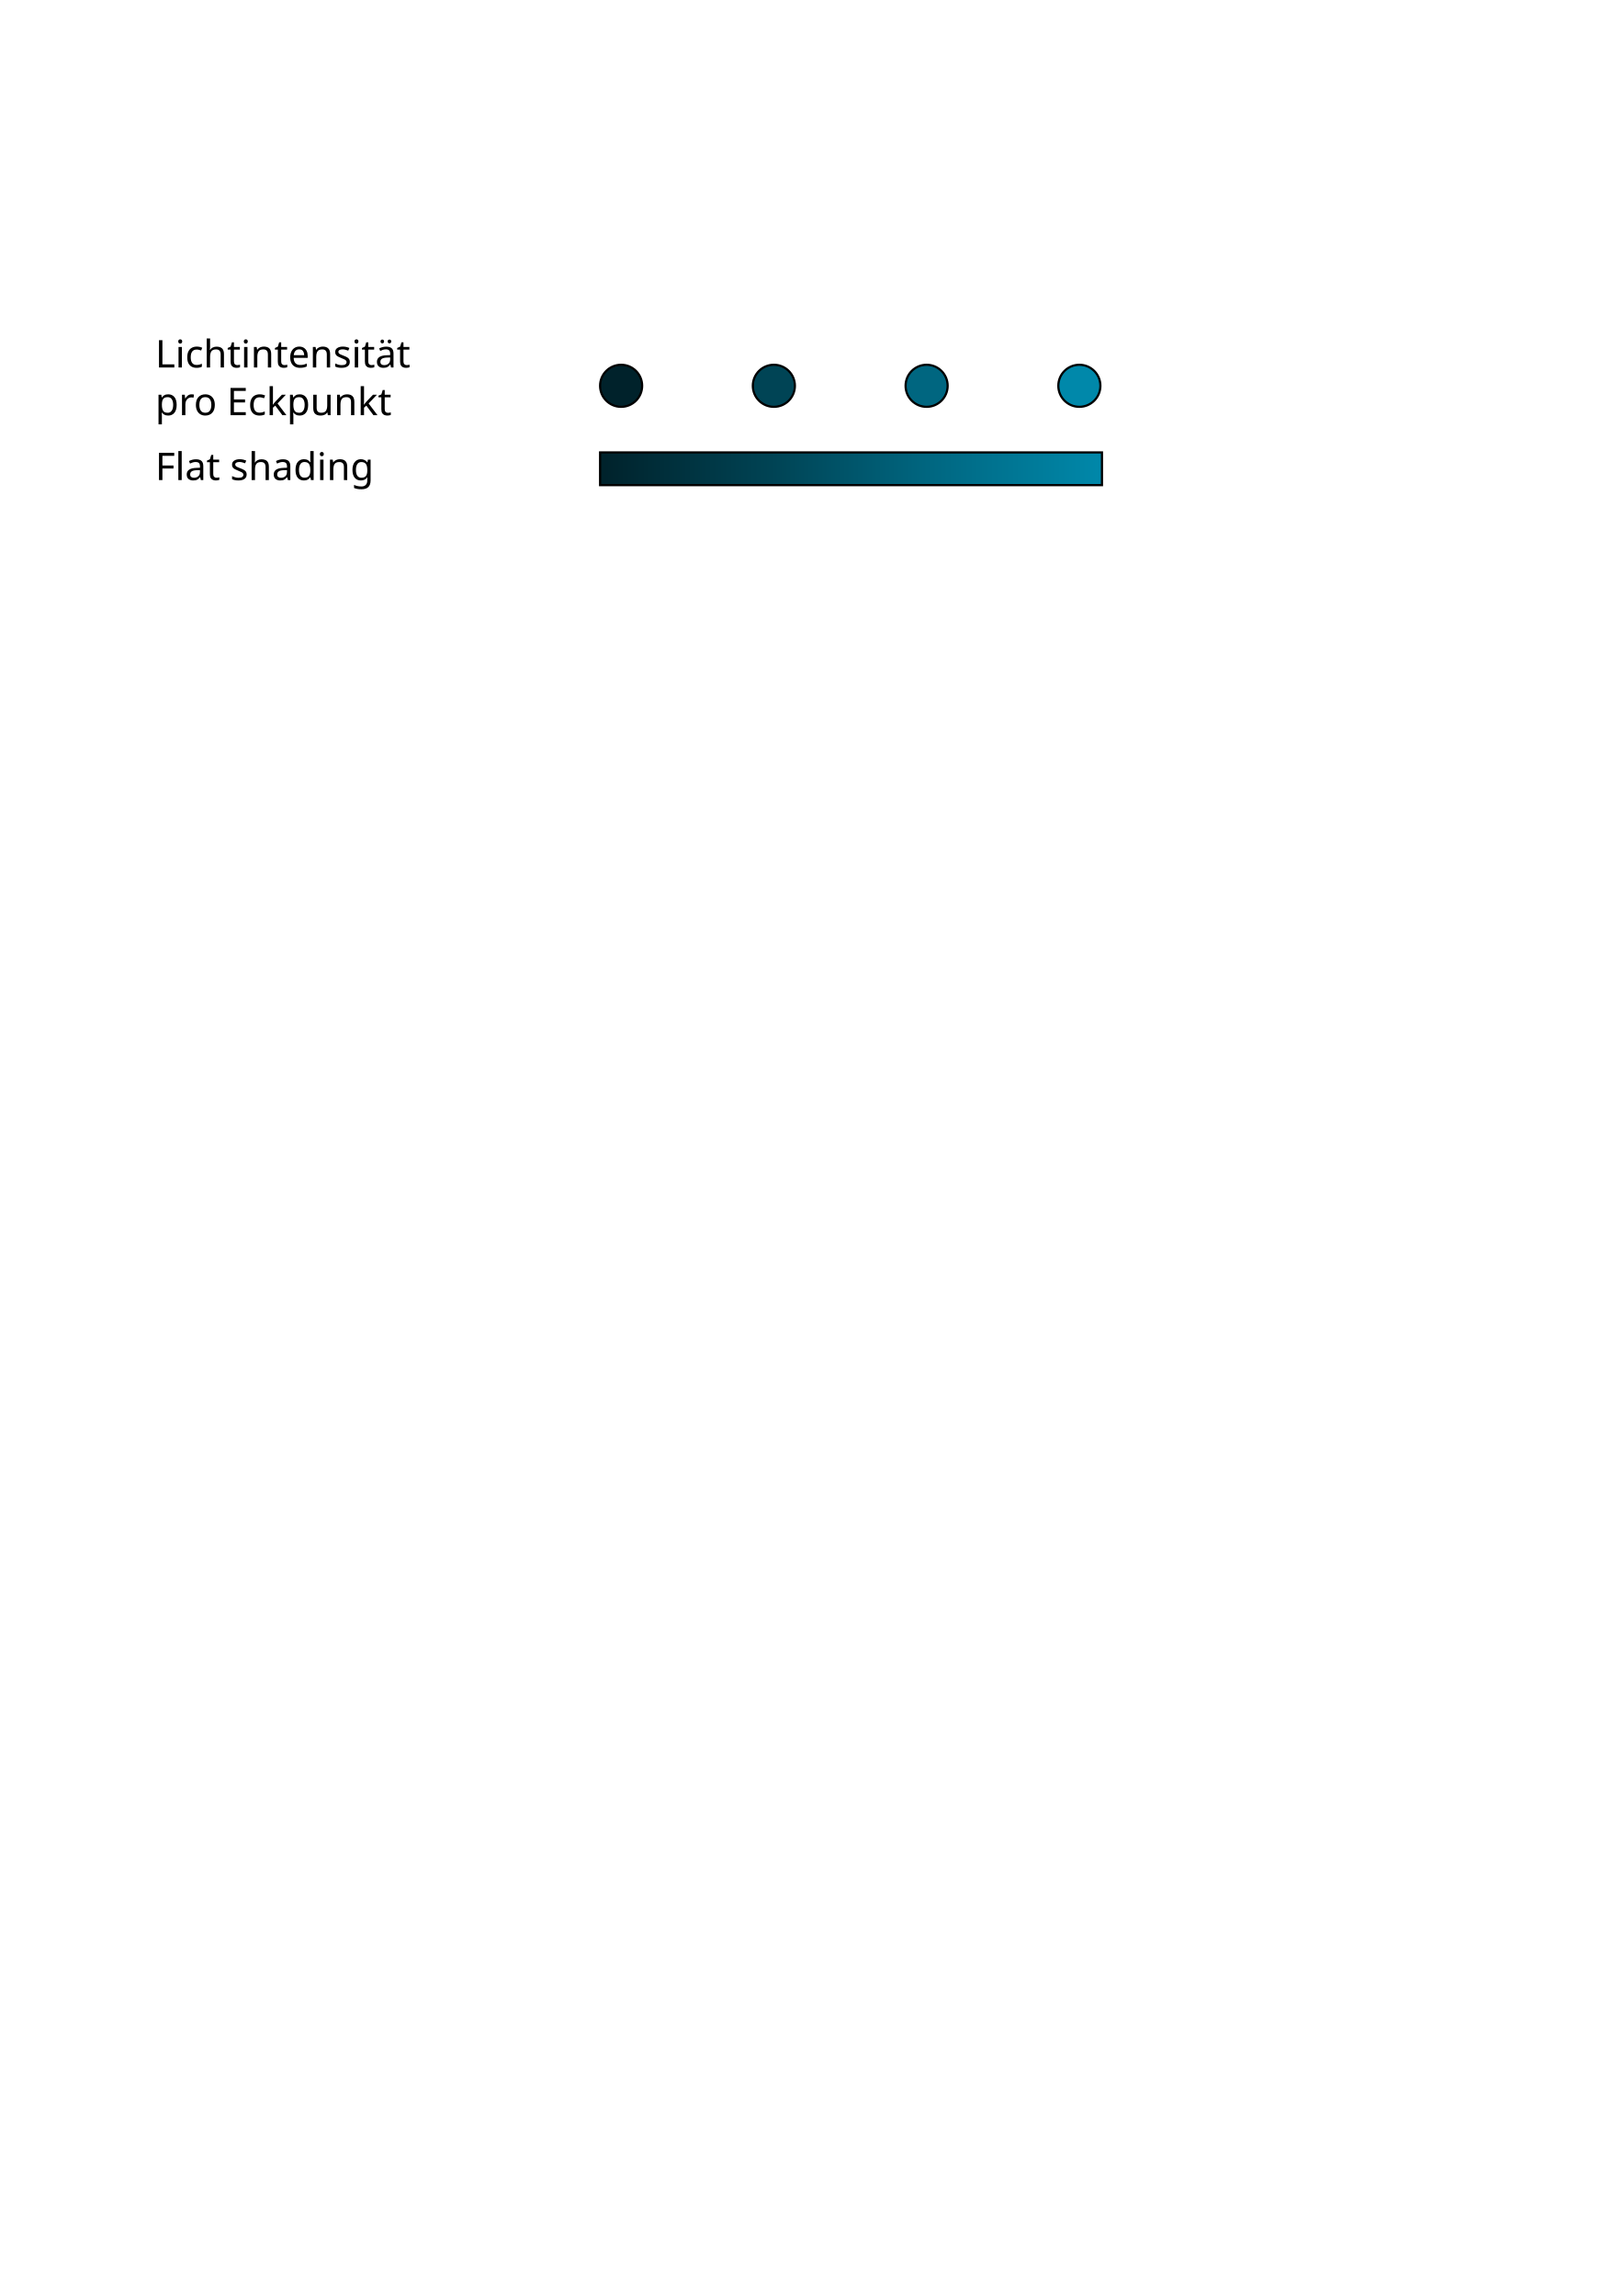
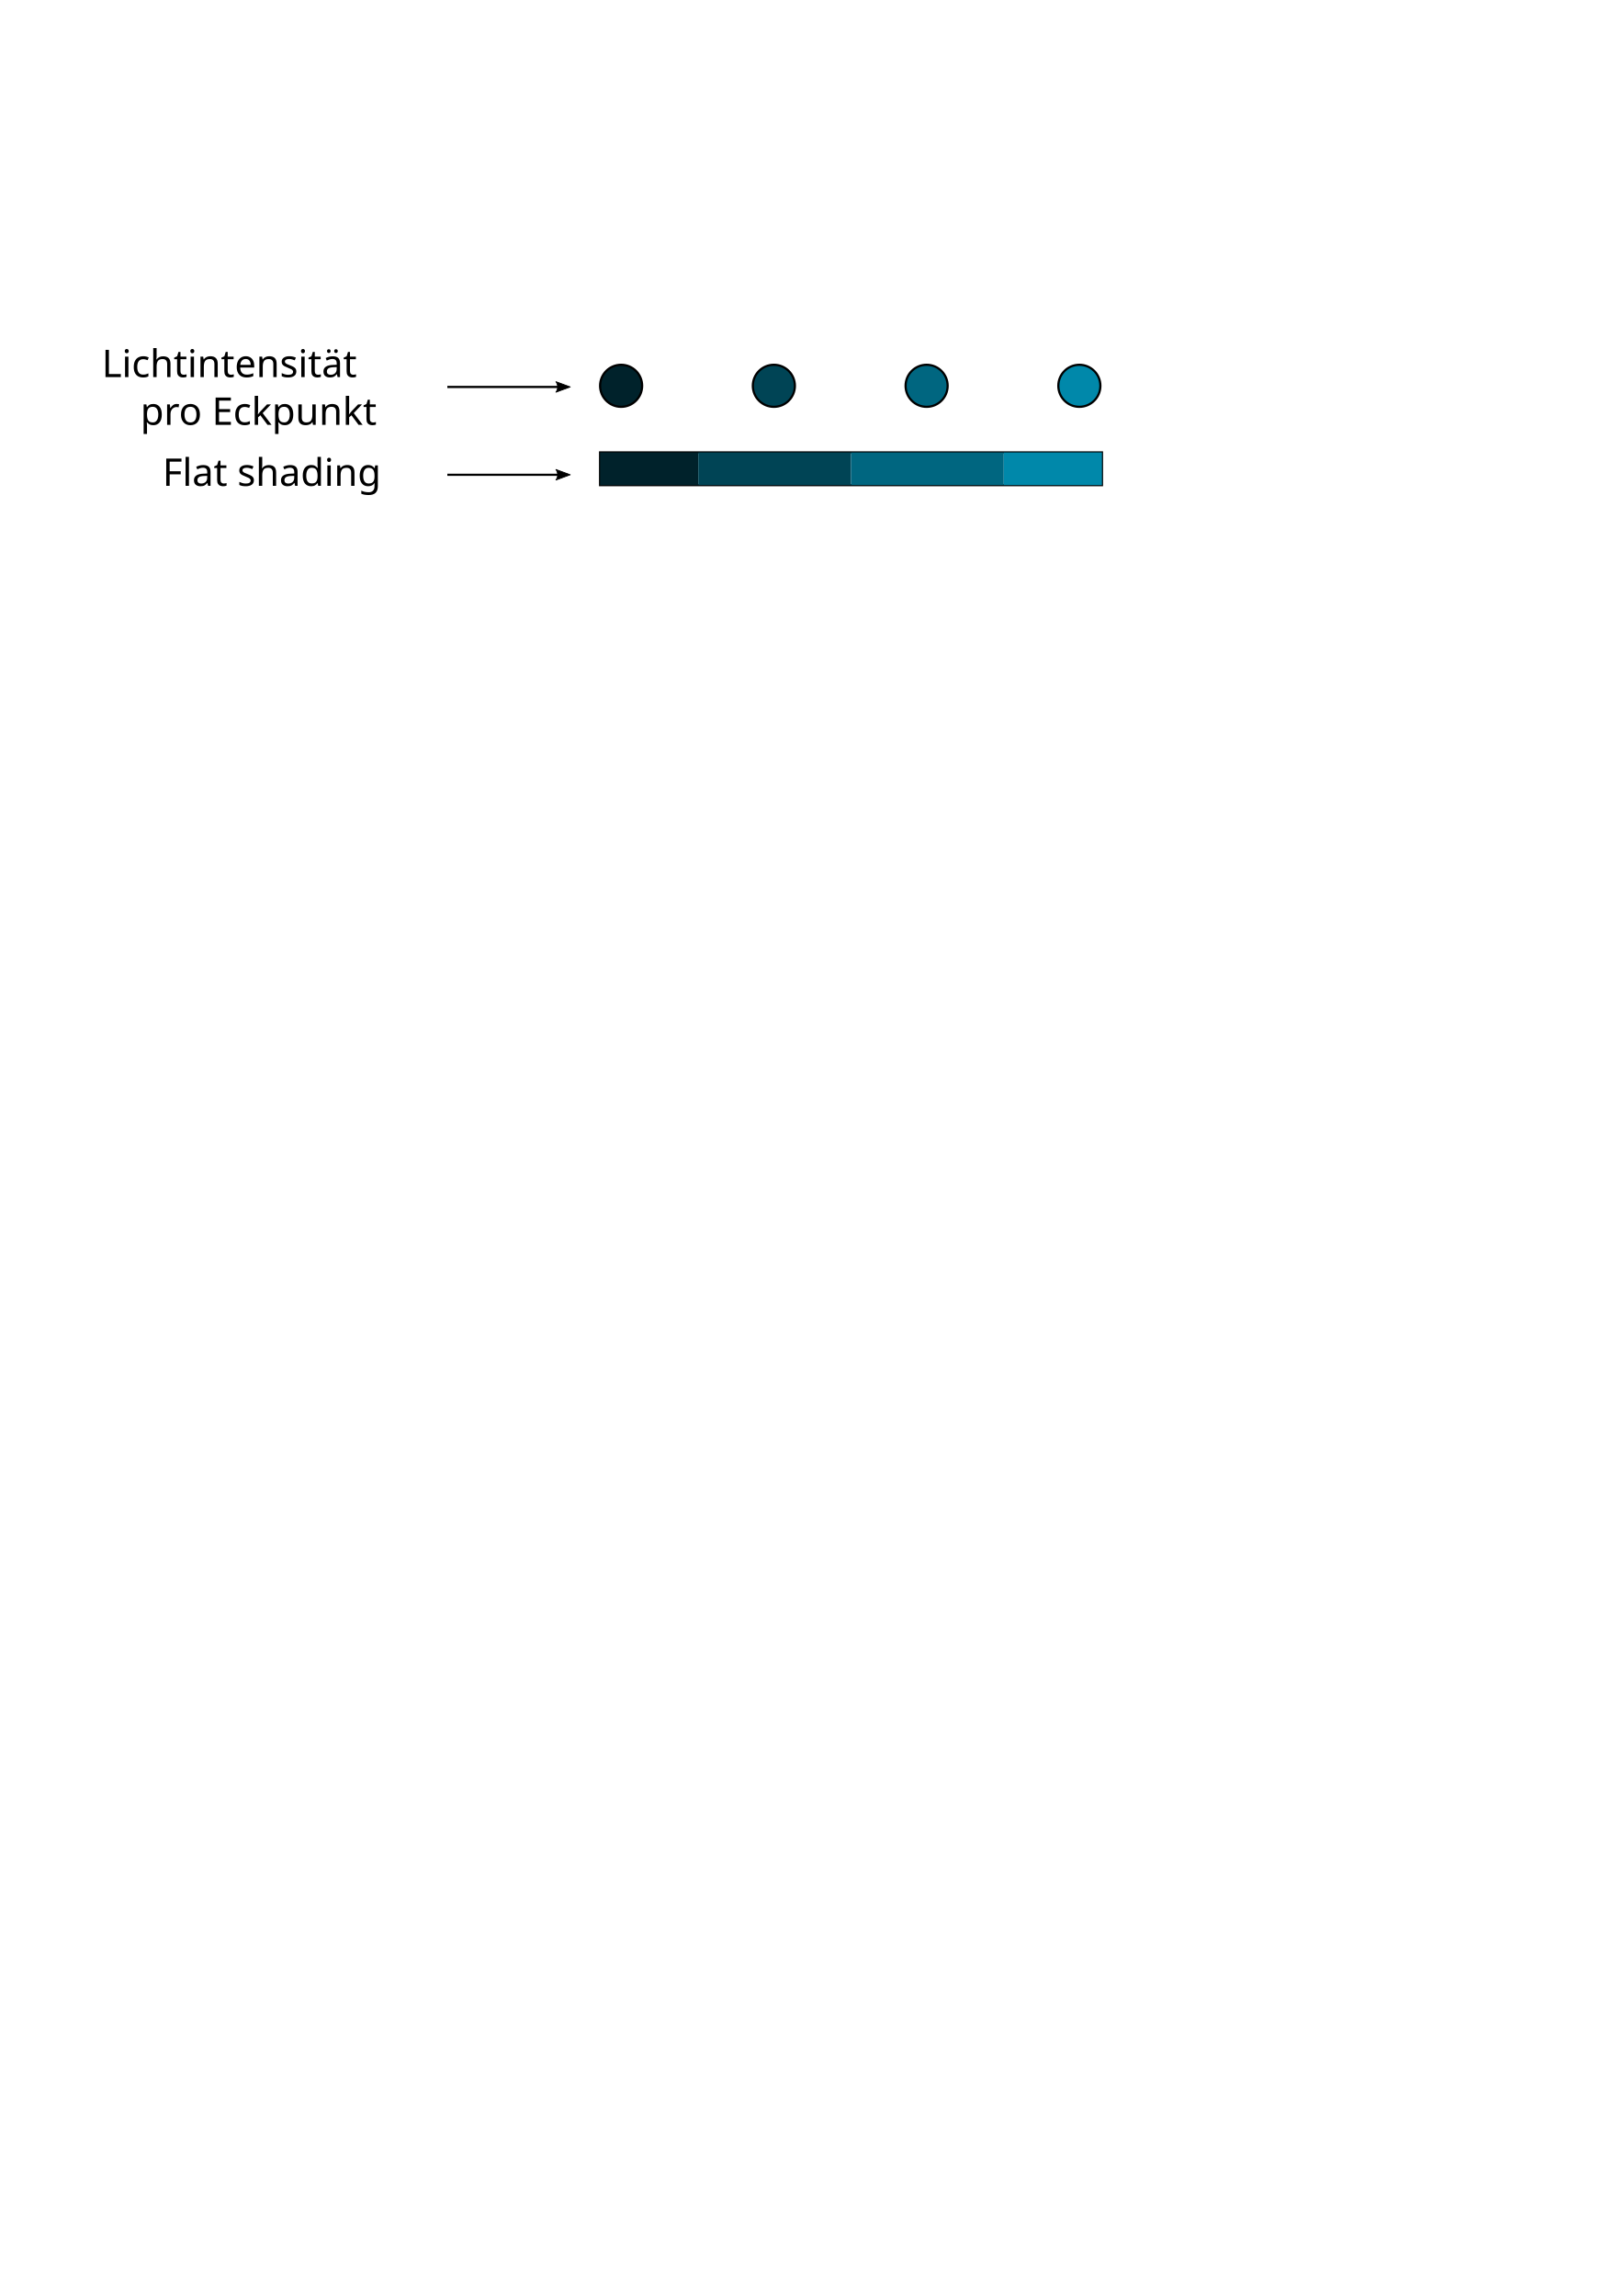
- <svg xmlns="http://www.w3.org/2000/svg" xmlns:ns1="http://www.openswatchbook.org/uri/2009/osb" xmlns:xlink="http://www.w3.org/1999/xlink" width="210mm" height="297mm" viewBox="0 0 744.094 1052.362" id="svg2" version="1.1">
+ <svg xmlns="http://www.w3.org/2000/svg" xmlns:ns1="http://www.openswatchbook.org/uri/2009/osb" width="210mm" height="297mm" viewBox="0 0 744.094 1052.362" id="svg2" version="1.1">
  <defs id="defs4">
-     <linearGradient id="linearGradient5750">
-       <stop style="stop-color:#00222b;stop-opacity:1" offset="0" id="stop5752" />
-       <stop id="stop5770" offset="0.347" style="stop-color:#004455;stop-opacity:1" />
-       <stop style="stop-color:#006680;stop-opacity:1" offset="0.651" id="stop5772" />
-       <stop style="stop-color:#0088aa;stop-opacity:1" offset="1" id="stop5754" />
-     </linearGradient>
+     <marker orient="auto" refY="0.0" refX="0.0" id="marker4658" style="overflow:visible;">
+       <path id="path4660" style="fill-rule:evenodd;stroke-width:0.625;stroke-linejoin:round;stroke:#000000;stroke-opacity:1;fill:#000000;fill-opacity:1" d="M 8.719,4.034 L -2.207,0.016 L 8.719,-4.002 C 6.973,-1.63 6.983,1.616 8.719,4.034 z " transform="scale(0.6) rotate(180) translate(0,0)" />
+     </marker>
+     <marker orient="auto" refY="0.0" refX="0.0" id="Arrow2Send" style="overflow:visible;">
+       <path id="path4359" style="fill-rule:evenodd;stroke-width:0.625;stroke-linejoin:round;stroke:#000000;stroke-opacity:1;fill:#000000;fill-opacity:1" d="M 8.719,4.034 L -2.207,0.016 L 8.719,-4.002 C 6.973,-1.63 6.983,1.616 8.719,4.034 z " transform="scale(0.3) rotate(180) translate(-2.3,0)" />
+     </marker>
+     <marker orient="auto" refY="0.0" refX="0.0" id="Arrow2Mend" style="overflow:visible;">
+       <path id="path4353" style="fill-rule:evenodd;stroke-width:0.625;stroke-linejoin:round;stroke:#000000;stroke-opacity:1;fill:#000000;fill-opacity:1" d="M 8.719,4.034 L -2.207,0.016 L 8.719,-4.002 C 6.973,-1.63 6.983,1.616 8.719,4.034 z " transform="scale(0.6) rotate(180) translate(0,0)" />
+     </marker>
+     <marker orient="auto" refY="0.0" refX="0.0" id="Arrow2Lend" style="overflow:visible;">
+       <path id="path4347" style="fill-rule:evenodd;stroke-width:0.625;stroke-linejoin:round;stroke:#000000;stroke-opacity:1;fill:#000000;fill-opacity:1" d="M 8.719,4.034 L -2.207,0.016 L 8.719,-4.002 C 6.973,-1.63 6.983,1.616 8.719,4.034 z " transform="scale(1.1) rotate(180) translate(1,0)" />
+     </marker>
+     <marker orient="auto" refY="0.0" refX="0.0" id="Arrow1Mend" style="overflow:visible;">
+       <path id="path4335" d="M 0.0,0.0 L 5.0,-5.0 L -12.5,0.0 L 5.0,5.0 L 0.0,0.0 z " style="fill-rule:evenodd;stroke:#000000;stroke-width:1pt;stroke-opacity:1;fill:#000000;fill-opacity:1" transform="scale(0.4) rotate(180) translate(10,0)" />
+     </marker>
+     <marker orient="auto" refY="0.0" refX="0.0" id="Arrow1Lend" style="overflow:visible;">
+       <path id="path4329" d="M 0.0,0.0 L 5.0,-5.0 L -12.5,0.0 L 5.0,5.0 L 0.0,0.0 z " style="fill-rule:evenodd;stroke:#000000;stroke-width:1pt;stroke-opacity:1;fill:#000000;fill-opacity:1" transform="scale(0.8) rotate(180) translate(12.5,0)" />
+     </marker>
    <linearGradient id="linearGradient4217" ns1:paint="gradient">
      <stop id="stop4221" offset="0" style="stop-color:#0088aa;stop-opacity:1;" />
      <stop id="stop4223" offset="1" style="stop-color:#0088aa;stop-opacity:0;" />
    </linearGradient>
-     <linearGradient xlink:href="#linearGradient5750" id="linearGradient5756" x1="275" y1="214.862" x2="505.5" y2="214.862" gradientUnits="userSpaceOnUse" spreadMethod="repeat" />
  </defs>
  <g id="layer1">
    <circle style="fill:#00222b;stroke:#000000;stroke-width:1;stroke-opacity:1;stroke-miterlimit:4;stroke-dasharray:none" id="path3338" cx="284.639" cy="176.832" r="9.639" />
    <circle style="fill:#004455;stroke:#000000;stroke-width:1;stroke-opacity:1;stroke-miterlimit:4;stroke-dasharray:none" id="path3338-2" cx="354.638" cy="176.832" r="9.639" />
    <circle style="fill:#006680;stroke:#000000;stroke-width:1;stroke-opacity:1;stroke-miterlimit:4;stroke-dasharray:none" id="path3338-2-5" cx="424.639" cy="176.832" r="9.639" />
    <circle r="9.639" cy="176.832" cx="494.638" id="circle4187" style="fill:#0088aa;stroke:#000000;stroke-width:1;stroke-opacity:1;stroke-miterlimit:4;stroke-dasharray:none" />
-     <rect style="fill:url(#linearGradient5756);stroke:#000000;stroke-width:1;stroke-miterlimit:4;stroke-dasharray:none;stroke-opacity:1;fill-opacity:1" id="rect4193" width="230" height="15" x="275" y="207.362" />
-     <text xml:space="preserve" style="font-style:normal;font-weight:normal;font-size:17.5px;line-height:125%;font-family:Sans;letter-spacing:0px;word-spacing:0px;fill:#000000;fill-opacity:1;stroke:none;stroke-width:1px;stroke-linecap:butt;stroke-linejoin:miter;stroke-opacity:1" x="71.159" y="168.423" id="text4231">
-       <tspan id="tspan4233" x="71.159" y="168.423">Lichtintensität</tspan>
-       <tspan x="71.159" y="190.298" id="tspan4235">pro Eckpunkt</tspan>
-     </text>
-     <text id="text4239" y="220.042" x="71.159" style="font-style:normal;font-weight:normal;font-size:17.5px;line-height:125%;font-family:Sans;letter-spacing:0px;word-spacing:0px;fill:#000000;fill-opacity:1;stroke:none;stroke-width:1px;stroke-linecap:butt;stroke-linejoin:miter;stroke-opacity:1" xml:space="preserve">
-       <tspan y="220.042" x="71.159" id="tspan4247">Flat shading</tspan>
+     <text xml:space="preserve" style="font-style:normal;font-weight:normal;font-size:17.5px;line-height:125%;font-family:Sans;text-align:end;letter-spacing:0px;word-spacing:0px;text-anchor:end;fill:#000000;fill-opacity:1;stroke:none;stroke-width:1px;stroke-linecap:butt;stroke-linejoin:miter;stroke-opacity:1" x="195.398" y="172.842" id="text4231">
+       <tspan id="tspan4233" x="195.398" y="172.842">Lichtintensität</tspan>
+       <tspan x="195.398" y="194.717" id="tspan4235">pro Eckpunkt</tspan>
    </text>
  </g>
+   <g id="layer2" style="display:inline">
+     <path style="fill:none;fill-rule:evenodd;stroke:#000000;stroke-width:1px;stroke-linecap:butt;stroke-linejoin:miter;stroke-opacity:1;marker-end:url(#marker4658)" d="m 205,177.362 c 55,0 55,0 55,0" id="path4318" />
+     <rect style="fill:none;fill-opacity:1;stroke:#000000;stroke-width:1;stroke-miterlimit:4;stroke-dasharray:none;stroke-opacity:1" id="rect4193" width="230" height="15" x="275" y="207.362" />
+     <text id="text4239" y="222.693" x="197.382" style="font-style:normal;font-weight:normal;font-size:17.5px;line-height:125%;font-family:Sans;text-align:end;letter-spacing:0px;word-spacing:0px;text-anchor:end;fill:#000000;fill-opacity:1;stroke:none;stroke-width:1px;stroke-linecap:butt;stroke-linejoin:miter;stroke-opacity:1" xml:space="preserve">
+       <tspan y="222.693" x="197.382" id="tspan4247">Flat shading</tspan>
+     </text>
+     <rect style="fill:#00222b;fill-opacity:1;stroke:none;stroke-width:1;stroke-miterlimit:4;stroke-dasharray:none;stroke-opacity:1" id="rect4310" width="45" height="15" x="275" y="207.362" />
+     <rect style="fill:#004455;fill-opacity:1;stroke:none;stroke-width:1;stroke-miterlimit:4;stroke-dasharray:none;stroke-opacity:1" id="rect4312" width="70" height="15" x="320" y="207.362" />
+     <rect style="fill:#006680;fill-opacity:1;stroke:none;stroke-width:1;stroke-miterlimit:4;stroke-dasharray:none;stroke-opacity:1" id="rect4314" width="70" height="15" x="390" y="207.362" />
+     <rect style="fill:#0088aa;fill-opacity:1;stroke:none;stroke-width:1;stroke-miterlimit:4;stroke-dasharray:none;stroke-opacity:1" id="rect4316" width="45" height="15" x="460" y="207.362" />
+     <path id="path4320" d="m 205,217.612 c 55,0 55,0 55,0" style="fill:none;fill-rule:evenodd;stroke:#000000;stroke-width:1px;stroke-linecap:butt;stroke-linejoin:miter;stroke-opacity:1;marker-end:url(#Arrow2Mend)" />
+   </g>
</svg>
